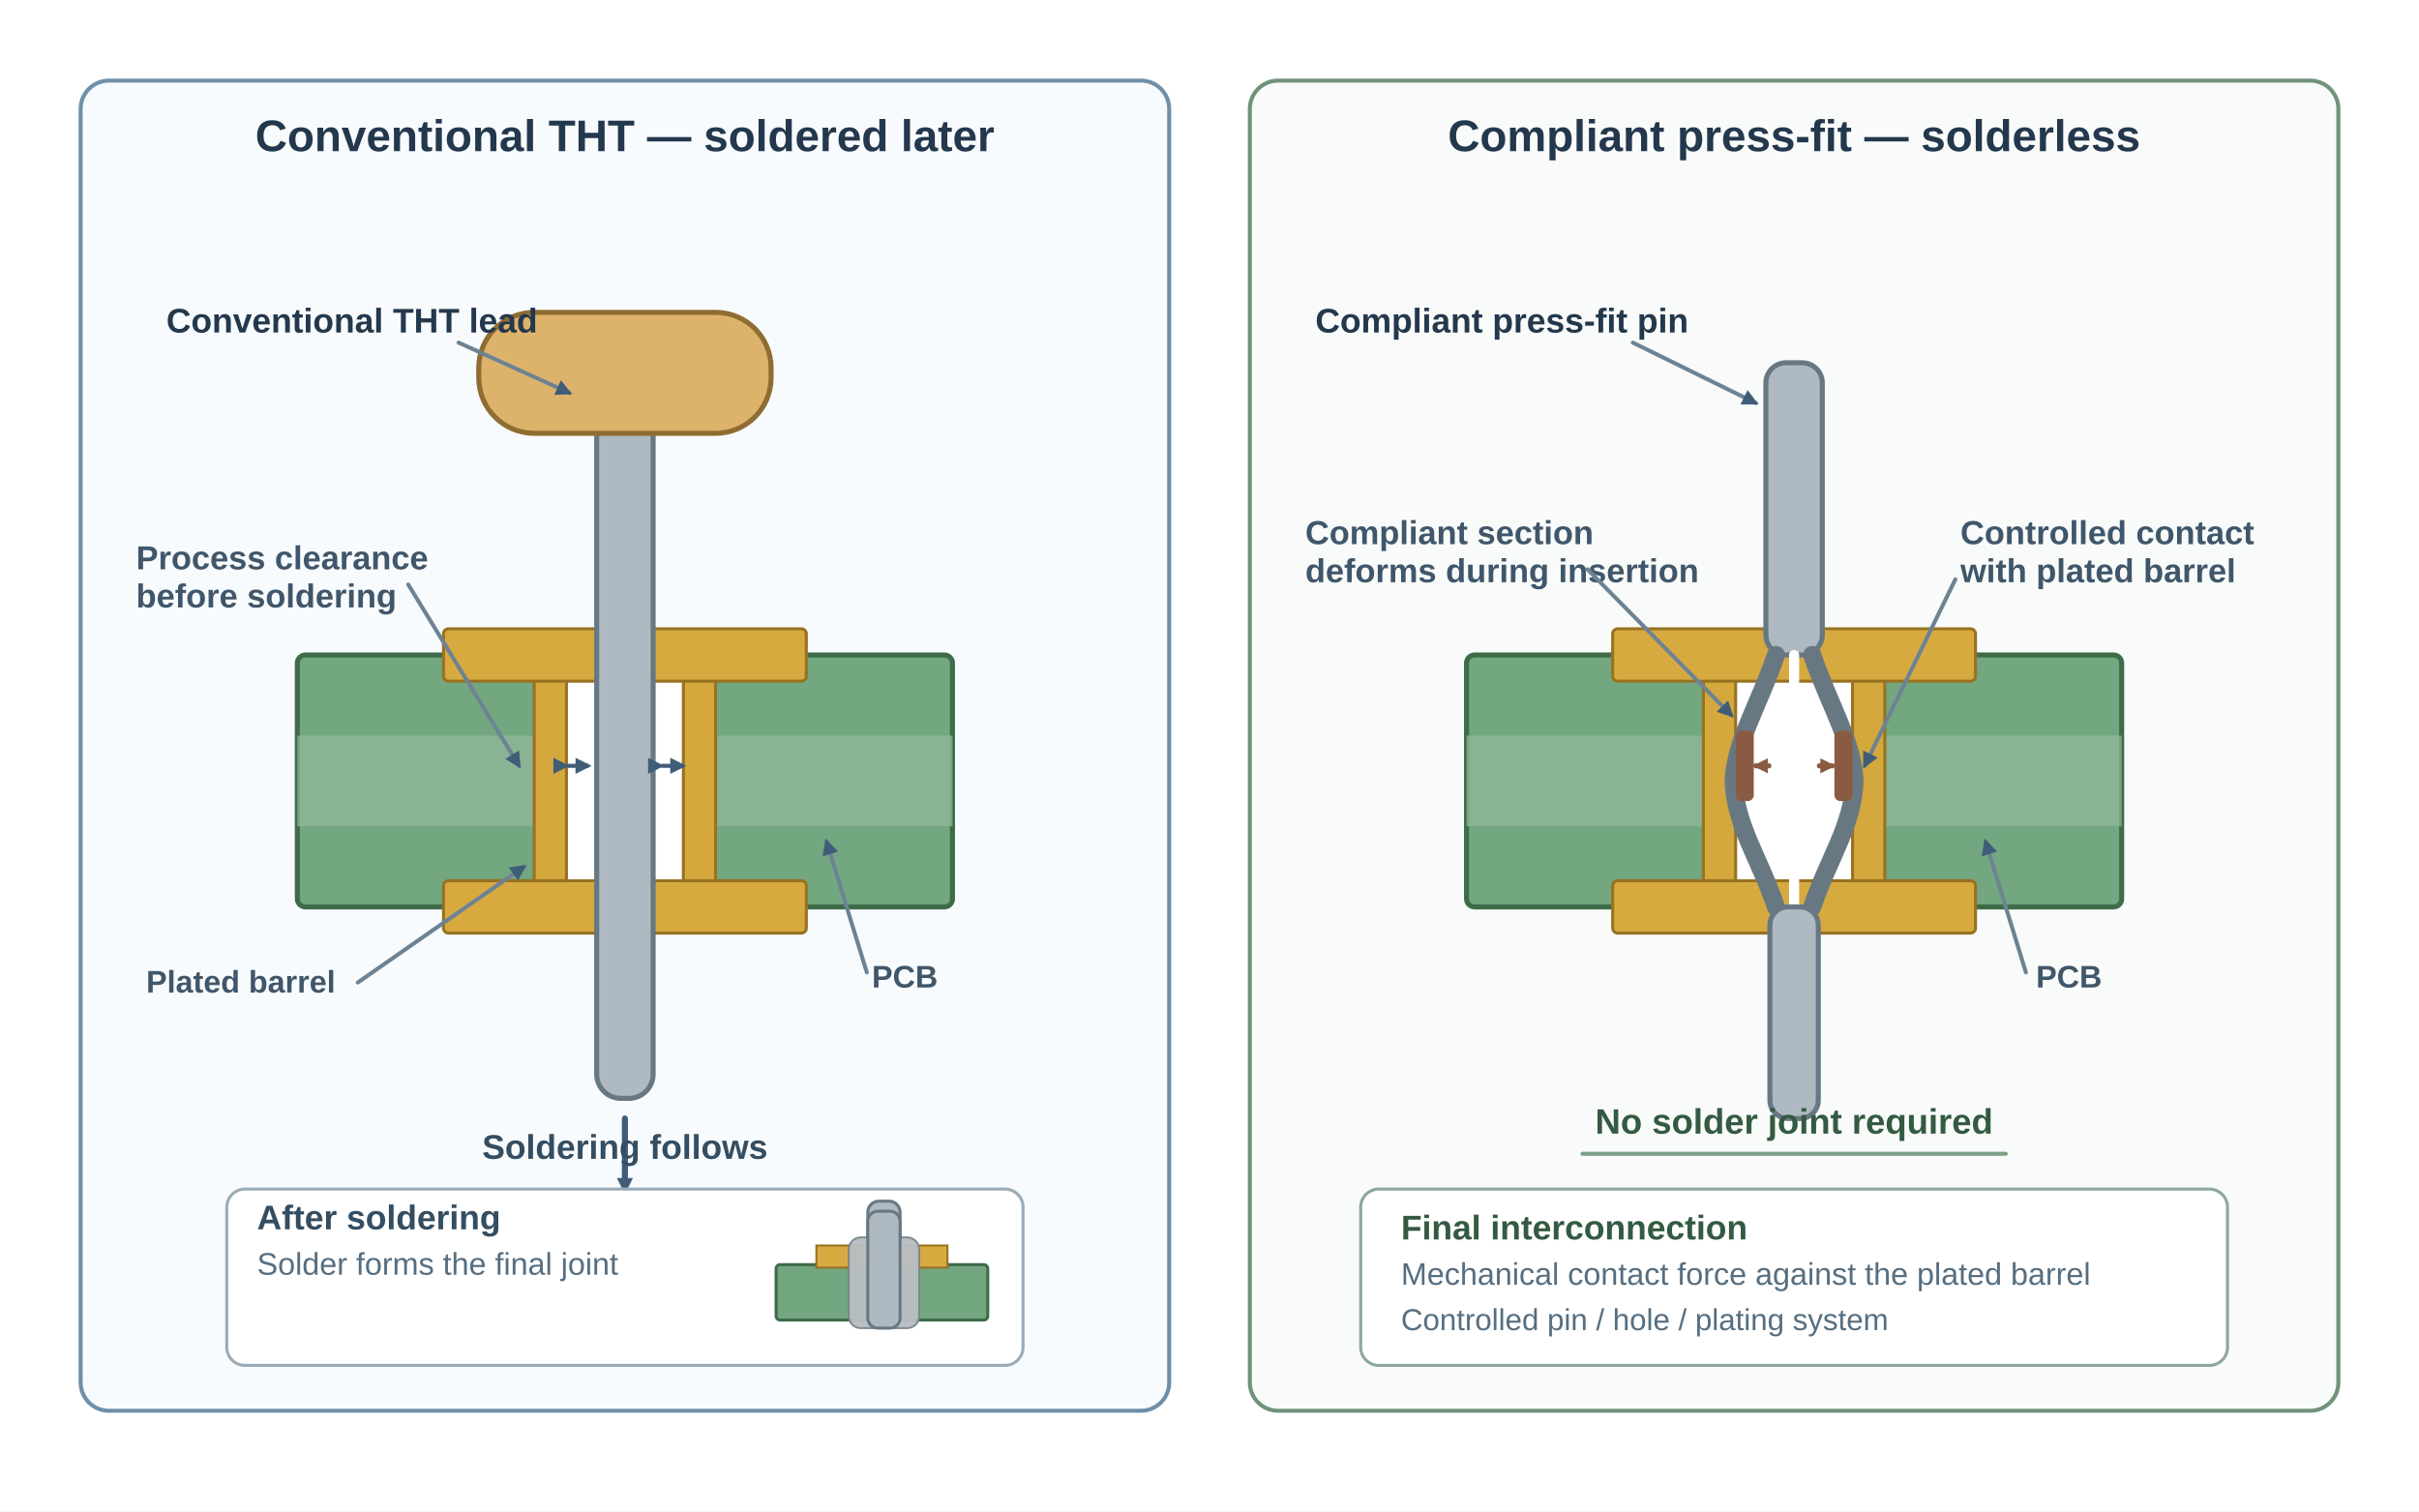
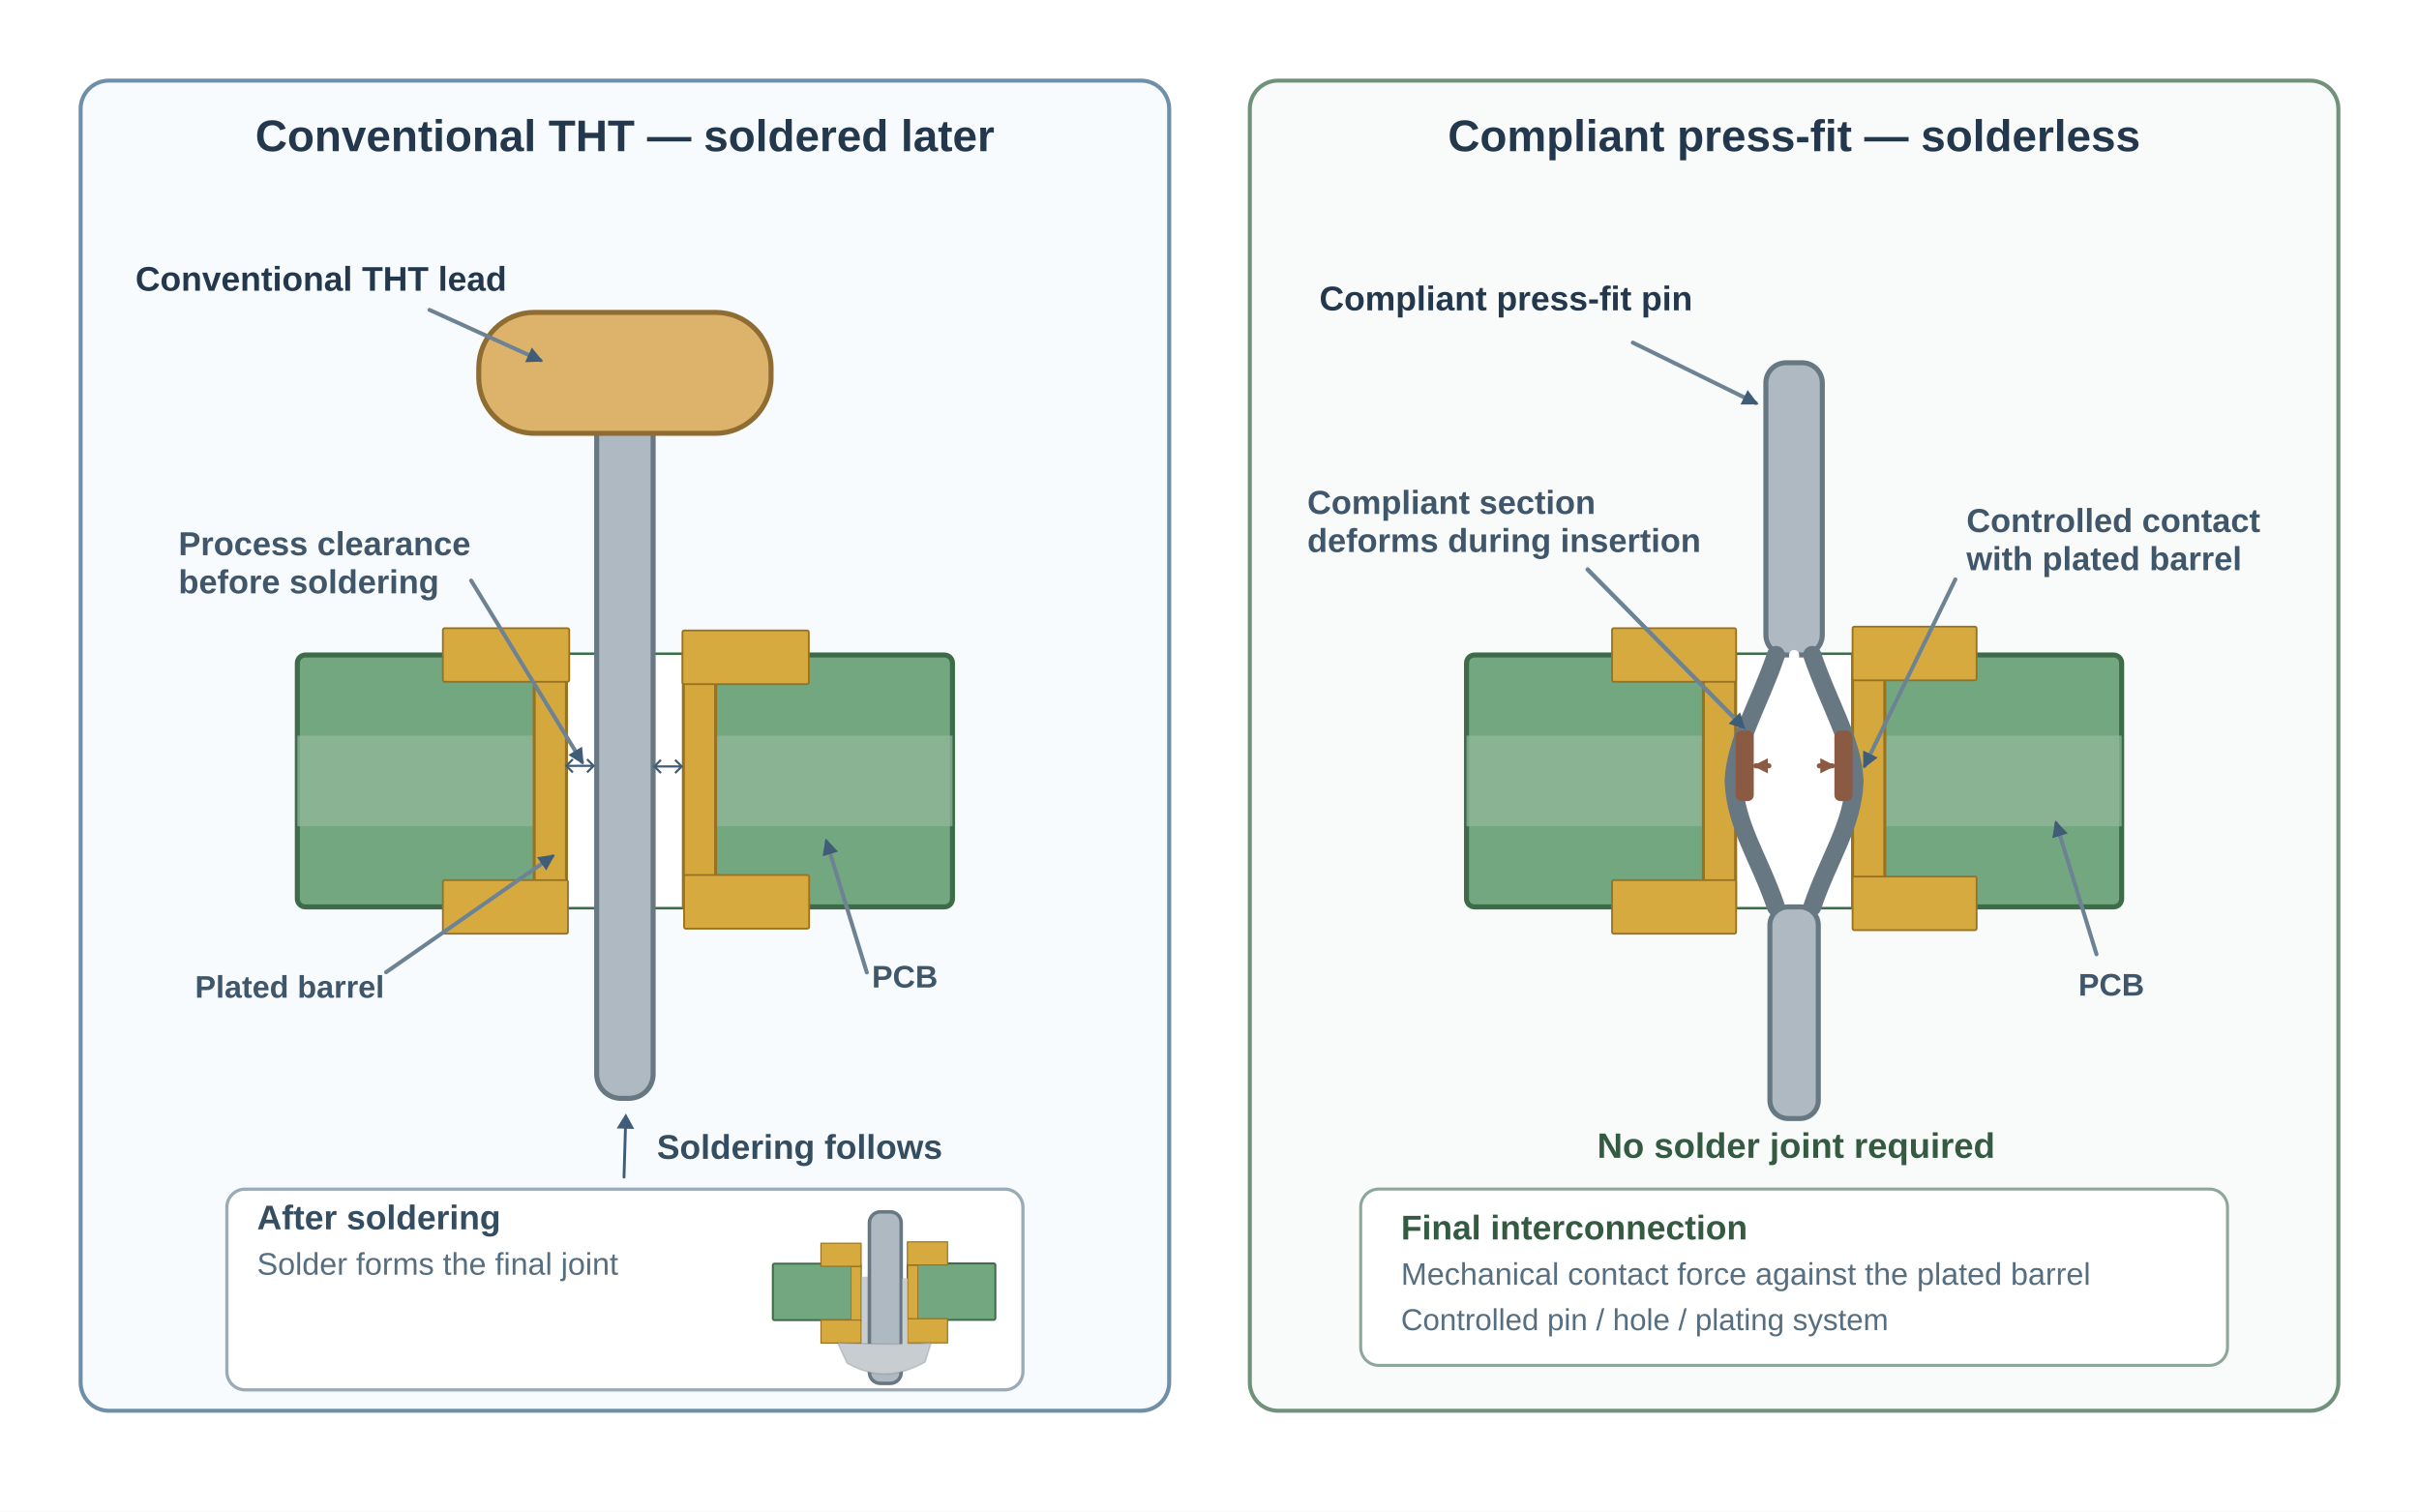
- <svg xmlns="http://www.w3.org/2000/svg" width="2400" height="1500" viewBox="0 0 2400 1500" preserveAspectRatio="xMidYMid meet">
-   <rect x="0" y="0" width="2400" height="1500" fill="#ffffff" />
-   <defs>
+ <svg xmlns="http://www.w3.org/2000/svg" width="2400" height="1500" viewBox="0 0 2400 1500" preserveAspectRatio="xMidYMid meet" version="1.1" id="svg45">
+   <rect x="0" y="0" width="2400" height="1500" fill="#ffffff" id="rect1" />
+   <defs id="defs2">
+     <marker style="overflow:visible" id="Triangle" refX="0" refY="0" orient="auto-start-reverse" markerWidth="1" markerHeight="1" viewBox="0 0 1 1" preserveAspectRatio="xMidYMid">
+       <path transform="scale(0.5)" style="fill:context-stroke;fill-rule:evenodd;stroke:context-stroke;stroke-width:1pt" d="M 5.77,0 -2.88,5 V -5 Z" id="path135" />
+     </marker>
+     <marker style="overflow:visible" id="marker48" refX="0" refY="0" orient="auto-start-reverse" markerWidth="1" markerHeight="1" viewBox="0 0 1 1" preserveAspectRatio="xMidYMid">
+       <path style="fill:none;stroke:context-stroke;stroke-width:1;stroke-linecap:butt" d="M 3,-3 0,0 3,3" transform="rotate(180,0.125,0)" id="path48" />
+     </marker>
+     <marker style="overflow:visible" id="ArrowWide" refX="0" refY="0" orient="auto-start-reverse" markerWidth="1" markerHeight="1" viewBox="0 0 1 1" preserveAspectRatio="xMidYMid">
+       <path style="fill:none;stroke:context-stroke;stroke-width:1;stroke-linecap:butt" d="M 3,-3 0,0 3,3" transform="rotate(180,0.125,0)" id="path47" />
+     </marker>
    <marker id="arrow" markerWidth="16" markerHeight="16" refX="13" refY="8" orient="auto" markerUnits="userSpaceOnUse">
-       <path d="M0,0 L16,8 L0,16 z" fill="#405d78" />
+       <path d="M0,0 L16,8 L0,16 z" fill="#405d78" id="path1" />
    </marker>
    <marker id="forceArrow" markerWidth="15" markerHeight="15" refX="12" refY="7.5" orient="auto" markerUnits="userSpaceOnUse">
-       <path d="M0,0 L15,7.5 L0,15 z" fill="#8b5a43" />
+       <path d="M0,0 L15,7.5 L0,15 z" fill="#8b5a43" id="path2" />
+     </marker>
+     <marker style="overflow:visible" id="ArrowWide-2" refX="0" refY="0" orient="auto-start-reverse" markerWidth="1" markerHeight="1" viewBox="0 0 1 1" preserveAspectRatio="xMidYMid">
+       <path style="fill:none;stroke:context-stroke;stroke-width:1;stroke-linecap:butt" d="M 3,-3 0,0 3,3" transform="rotate(180,0.125,0)" id="path47-4" />
+     </marker>
+     <marker style="overflow:visible" id="marker48-8" refX="0" refY="0" orient="auto-start-reverse" markerWidth="1" markerHeight="1" viewBox="0 0 1 1" preserveAspectRatio="xMidYMid">
+       <path style="fill:none;stroke:context-stroke;stroke-width:1;stroke-linecap:butt" d="M 3,-3 0,0 3,3" transform="rotate(180,0.125,0)" id="path48-3" />
    </marker>
  </defs>
-   <rect x="80" y="80" width="1080" height="1320" rx="28" fill="#f8fbfd" stroke="#6f8fa8" stroke-width="4" />
-   <rect x="1240" y="80" width="1080" height="1320" rx="28" fill="#f8fbf9" stroke="#71927a" stroke-width="4" />
-   <text x="620" y="150" font-family="Arial, Helvetica, sans-serif" font-size="44" font-weight="700" text-anchor="middle" fill="#24384d">Conventional THT — soldered later</text>
-   <text x="1780" y="150" font-family="Arial, Helvetica, sans-serif" font-size="44" font-weight="700" text-anchor="middle" fill="#24384d">Compliant press-fit — solderless</text>
-   <rect x="295.0" y="650" width="650" height="250" rx="8" fill="#72a77f" stroke="#3e6c4a" stroke-width="5" />
-   <rect x="295.0" y="730" width="650" height="90" fill="#91b89a" opacity="0.72" />
-   <rect x="530.0" y="650" width="180" height="250" fill="#ffffff" />
-   <rect x="530.0" y="650" width="32" height="250" fill="#d4a83d" stroke="#987221" stroke-width="3" />
-   <rect x="678.0" y="650" width="32" height="250" fill="#d4a83d" stroke="#987221" stroke-width="3" />
-   <rect x="440.0" y="624" width="360" height="52" rx="5" fill="#d7aa40" stroke="#987221" stroke-width="3" />
-   <rect x="440.0" y="874" width="360" height="52" rx="5" fill="#d7aa40" stroke="#987221" stroke-width="3" />
-   <rect x="592.0" y="390" width="56" height="700" rx="24" fill="#aeb9c2" stroke="#687883" stroke-width="5" />
-   <rect x="475" y="310" width="290" height="120" rx="55" fill="#ddb36b" stroke="#8f6c32" stroke-width="5" />
-   <line x1="562.0" y1="760" x2="584.0" y2="760" stroke="#405d78" stroke-width="4" marker-start="url(#arrow)" marker-end="url(#arrow)" />
-   <line x1="656.0" y1="760" x2="678.0" y2="760" stroke="#405d78" stroke-width="4" marker-start="url(#arrow)" marker-end="url(#arrow)" />
-   <text x="165" y="330" font-family="Arial, Helvetica, sans-serif" font-size="34" font-weight="700" text-anchor="start" fill="#24384d">Conventional THT lead</text>
-   <line x1="455" y1="340" x2="565" y2="390" stroke="#6d8394" stroke-width="4" fill="none" stroke-linecap="round" marker-end="url(#arrow)" />
-   <text x="135" y="565.0" font-family="Arial, Helvetica, sans-serif" font-size="33" font-weight="700" text-anchor="start" fill="#40566a">Process clearance</text>
-   <text x="135" y="602.82" font-family="Arial, Helvetica, sans-serif" font-size="33" font-weight="700" text-anchor="start" fill="#40566a">before soldering</text>
-   <line x1="405" y1="580" x2="515" y2="760" stroke="#6d8394" stroke-width="4" fill="none" stroke-linecap="round" marker-end="url(#arrow)" />
-   <text x="145" y="985" font-family="Arial, Helvetica, sans-serif" font-size="31" font-weight="700" text-anchor="start" fill="#40566a">Plated barrel</text>
-   <line x1="355" y1="975" x2="520" y2="860" stroke="#6d8394" stroke-width="4" fill="none" stroke-linecap="round" marker-end="url(#arrow)" />
-   <text x="865" y="980" font-family="Arial, Helvetica, sans-serif" font-size="31" font-weight="700" text-anchor="start" fill="#40566a">PCB</text>
-   <line x1="860" y1="965" x2="820" y2="835" stroke="#6d8394" stroke-width="4" fill="none" stroke-linecap="round" marker-end="url(#arrow)" />
-   <line x1="620" y1="1110" x2="620" y2="1182" stroke="#405d78" stroke-width="6" fill="none" stroke-linecap="round" marker-end="url(#arrow)" />
-   <text x="620" y="1150" font-family="Arial, Helvetica, sans-serif" font-size="34" font-weight="700" text-anchor="middle" fill="#344d61">Soldering follows</text>
-   <rect x="225" y="1180" width="790" height="175" rx="18" fill="#ffffff" stroke="#9aabb8" stroke-width="3" />
-   <text x="255" y="1220" font-family="Arial, Helvetica, sans-serif" font-size="34" font-weight="700" text-anchor="start" fill="#344d61">After soldering</text>
-   <text x="255" y="1265" font-family="Arial, Helvetica, sans-serif" font-size="31" font-weight="400" text-anchor="start" fill="#566e80">Solder forms the final joint</text>
-   <rect x="770" y="1255" width="210" height="55" rx="4" fill="#72a77f" stroke="#3e6c4a" stroke-width="3" />
-   <rect x="810" y="1236" width="130" height="22" fill="#d7aa40" stroke="#987221" stroke-width="2" />
-   <rect x="861" y="1192" width="32" height="125" rx="11" fill="#aeb9c2" stroke="#687883" stroke-width="3" />
-   <rect x="842" y="1228" width="70" height="90" rx="12" fill="#b9bec2" stroke="#7a858c" stroke-width="2" opacity="0.95" />
-   <rect x="861" y="1202" width="32" height="116" rx="10" fill="#aeb9c2" stroke="#687883" stroke-width="3" />
-   <rect x="1455.0" y="650" width="650" height="250" rx="8" fill="#72a77f" stroke="#3e6c4a" stroke-width="5" />
-   <rect x="1455.0" y="730" width="650" height="90" fill="#91b89a" opacity="0.72" />
-   <rect x="1690.0" y="650" width="180" height="250" fill="#ffffff" />
-   <rect x="1690.0" y="650" width="32" height="250" fill="#d4a83d" stroke="#987221" stroke-width="3" />
-   <rect x="1838.0" y="650" width="32" height="250" fill="#d4a83d" stroke="#987221" stroke-width="3" />
-   <rect x="1600.0" y="624" width="360" height="52" rx="5" fill="#d7aa40" stroke="#987221" stroke-width="3" />
-   <rect x="1600.0" y="874" width="360" height="52" rx="5" fill="#d7aa40" stroke="#987221" stroke-width="3" />
-   <rect x="1752" y="360" width="56" height="290" rx="20" fill="#aeb9c2" stroke="#687883" stroke-width="5" />
-   <path d="M1762,650 C1745,700 1722,735 1720,775 C1722,820 1745,850 1762,900" stroke="#687883" stroke-width="18" fill="none" stroke-linecap="round" />
-   <path d="M1798,650 C1815,700 1838,735 1840,775 C1838,820 1815,850 1798,900" stroke="#687883" stroke-width="18" fill="none" stroke-linecap="round" />
-   <line x1="1780" y1="650" x2="1780" y2="900" stroke="#ffffff" stroke-width="10" fill="none" stroke-linecap="round" />
-   <rect x="1756" y="900" width="48" height="210" rx="18" fill="#aeb9c2" stroke="#687883" stroke-width="5" />
-   <rect x="1722.0" y="725" width="18" height="70" rx="6" fill="#8b5a43" />
-   <rect x="1820.0" y="725" width="18" height="70" rx="6" fill="#8b5a43" />
-   <line x1="1755" y1="760" x2="1742.0" y2="760" stroke="#8b5a43" stroke-width="5" fill="none" stroke-linecap="round" marker-end="url(#forceArrow)" />
-   <line x1="1805" y1="760" x2="1818.0" y2="760" stroke="#8b5a43" stroke-width="5" fill="none" stroke-linecap="round" marker-end="url(#forceArrow)" />
-   <text x="1305" y="330" font-family="Arial, Helvetica, sans-serif" font-size="34" font-weight="700" text-anchor="start" fill="#24384d">Compliant press-fit pin</text>
-   <line x1="1620" y1="340" x2="1742" y2="400" stroke="#6d8394" stroke-width="4" fill="none" stroke-linecap="round" marker-end="url(#arrow)" />
-   <text x="1295" y="540.0" font-family="Arial, Helvetica, sans-serif" font-size="33" font-weight="700" text-anchor="start" fill="#40566a">Compliant section</text>
-   <text x="1295" y="577.82" font-family="Arial, Helvetica, sans-serif" font-size="33" font-weight="700" text-anchor="start" fill="#40566a">deforms during insertion</text>
-   <line x1="1575" y1="565" x2="1718" y2="710" stroke="#6d8394" stroke-width="4" fill="none" stroke-linecap="round" marker-end="url(#arrow)" />
-   <text x="1945" y="540.0" font-family="Arial, Helvetica, sans-serif" font-size="33" font-weight="700" text-anchor="start" fill="#40566a">Controlled contact</text>
-   <text x="1945" y="577.82" font-family="Arial, Helvetica, sans-serif" font-size="33" font-weight="700" text-anchor="start" fill="#40566a">with plated barrel</text>
-   <line x1="1940" y1="575" x2="1850" y2="760" stroke="#6d8394" stroke-width="4" fill="none" stroke-linecap="round" marker-end="url(#arrow)" />
-   <text x="2020" y="980" font-family="Arial, Helvetica, sans-serif" font-size="31" font-weight="700" text-anchor="start" fill="#40566a">PCB</text>
-   <line x1="2010" y1="965" x2="1970" y2="835" stroke="#6d8394" stroke-width="4" fill="none" stroke-linecap="round" marker-end="url(#arrow)" />
-   <text x="1780" y="1125" font-family="Arial, Helvetica, sans-serif" font-size="35" font-weight="700" text-anchor="middle" fill="#345a42">No solder joint required</text>
-   <line x1="1570" y1="1145" x2="1990" y2="1145" stroke="#7ba087" stroke-width="4" fill="none" stroke-linecap="round" />
-   <rect x="1350" y="1180" width="860" height="175" rx="18" fill="#ffffff" stroke="#8ea79a" stroke-width="3" />
-   <text x="1390" y="1230" font-family="Arial, Helvetica, sans-serif" font-size="34" font-weight="700" text-anchor="start" fill="#345a42">Final interconnection</text>
-   <text x="1390" y="1275" font-family="Arial, Helvetica, sans-serif" font-size="31" font-weight="400" text-anchor="start" fill="#566e80">Mechanical contact force against the plated barrel</text>
-   <text x="1390" y="1320" font-family="Arial, Helvetica, sans-serif" font-size="30" font-weight="400" text-anchor="start" fill="#566e80">Controlled pin / hole / plating system</text>
+   <rect x="80" y="80" width="1080" height="1320" rx="28" fill="#f8fbfd" stroke="#6f8fa8" stroke-width="4" id="rect2" />
+   <rect x="1240" y="80" width="1080" height="1320" rx="28" fill="#f8fbf9" stroke="#71927a" stroke-width="4" id="rect3" />
+   <text x="620" y="150" font-family="Arial, Helvetica, sans-serif" font-size="44" font-weight="700" text-anchor="middle" fill="#24384d" id="text3">Conventional THT — soldered later</text>
+   <text x="1780" y="150" font-family="Arial, Helvetica, sans-serif" font-size="44" font-weight="700" text-anchor="middle" fill="#24384d" id="text4">Compliant press-fit — solderless</text>
+   <rect x="295.0" y="650" width="650" height="250" rx="8" fill="#72a77f" stroke="#3e6c4a" stroke-width="5" id="rect4" />
+   <rect x="295.0" y="730" width="650" height="90" fill="#91b89a" opacity="0.72" id="rect5" />
+   <rect x="530.0" y="650" width="180" height="250" fill="#ffffff" id="rect6" />
+   <rect x="530.0" y="650" width="32" height="250" fill="#d4a83d" stroke="#987221" stroke-width="3" id="rect7" />
+   <rect x="678.0" y="650" width="32" height="250" fill="#d4a83d" stroke="#987221" stroke-width="3" id="rect8" />
+   <rect x="439.395" y="623.395" width="125.365" height="53.209" rx="1.741" fill="#d7aa40" stroke="#987221" stroke-width="1.791" id="rect9" />
+   <rect x="677.087" y="625.674" width="125.365" height="53.209" rx="1.741" fill="#d7aa40" stroke="#987221" stroke-width="1.791" id="rect9-2" />
+   <rect x="439.391" y="873.391" width="124.099" height="53.218" rx="1.724" fill="#d7aa40" stroke="#987221" stroke-width="1.782" id="rect10" />
+   <rect x="678.679" y="868.371" width="124.099" height="53.218" rx="1.724" fill="#d7aa40" stroke="#987221" stroke-width="1.782" id="rect10-7" />
+   <rect x="592.0" y="390" width="56" height="700" rx="24" fill="#aeb9c2" stroke="#687883" stroke-width="5" id="rect11" />
+   <rect x="475" y="310" width="290" height="120" rx="55" fill="#ddb36b" stroke="#8f6c32" stroke-width="5" id="rect12" />
+   <line x1="562.354" y1="760" x2="588.426" y2="760" stroke="#405d78" stroke-width="4" marker-start="url(#arrow)" marker-end="url(#arrow)" id="line12" style="stroke-width:2.177;stroke-dasharray:none;marker-start:url(#ArrowWide);marker-end:url(#marker48)" />
+   <line x1="649.761" y1="760.609" x2="675.833" y2="760.609" stroke="#405d78" stroke-width="4" marker-start="url(#arrow)" marker-end="url(#arrow)" id="line12-0" style="stroke-width:2.177;stroke-dasharray:none;marker-start:url(#ArrowWide-2);marker-end:url(#marker48-8)" />
+   <text x="134.351" y="288.534" font-family="Arial, Helvetica, sans-serif" font-size="34px" font-weight="700" text-anchor="start" fill="#24384d" id="text13">Conventional THT lead</text>
+   <line x1="426.154" y1="307.548" x2="536.154" y2="357.548" stroke="#6d8394" stroke-width="4" fill="none" stroke-linecap="round" marker-end="url(#arrow)" id="line14" />
+   <text x="177.069" y="550.977" font-family="Arial, Helvetica, sans-serif" font-size="33px" font-weight="700" text-anchor="start" fill="#40566a" id="text14">Process clearance</text>
+   <text x="177.069" y="588.797" font-family="Arial, Helvetica, sans-serif" font-size="33px" font-weight="700" text-anchor="start" fill="#40566a" id="text15">before soldering</text>
+   <line x1="467.467" y1="576.175" x2="577.467" y2="756.175" stroke="#6d8394" stroke-width="4" fill="none" stroke-linecap="round" marker-end="url(#arrow)" id="line15" />
+   <text x="193.444" y="990.099" font-family="Arial, Helvetica, sans-serif" font-size="31px" font-weight="700" text-anchor="start" fill="#40566a" id="text16">Plated barrel</text>
+   <line x1="383.046" y1="964.801" x2="548.046" y2="849.801" stroke="#6d8394" stroke-width="4" fill="none" stroke-linecap="round" marker-end="url(#arrow)" id="line16" />
+   <text x="865" y="980" font-family="Arial, Helvetica, sans-serif" font-size="31" font-weight="700" text-anchor="start" fill="#40566a" id="text17">PCB</text>
+   <line x1="860" y1="965" x2="820" y2="835" stroke="#6d8394" stroke-width="4" fill="none" stroke-linecap="round" marker-end="url(#arrow)" id="line17" />
+   <line x1="619.102" y1="1168.157" x2="620.67" y2="1115.066" stroke="#405d78" stroke-width="6" fill="none" stroke-linecap="round" marker-end="url(#arrow)" id="line18" style="stroke-width:2.828;stroke-dasharray:none;marker-end:url(#Triangle)" />
+   <text x="793.377" y="1150" font-family="Arial, Helvetica, sans-serif" font-size="34px" font-weight="700" text-anchor="middle" fill="#344d61" id="text18">Soldering follows</text>
+   <rect x="225.1" y="1180.1" width="789.8" height="199.139" rx="17.995" fill="#ffffff" stroke="#9aabb8" stroke-width="3.2" id="rect18" />
+   <text x="255" y="1220" font-family="Arial, Helvetica, sans-serif" font-size="34" font-weight="700" text-anchor="start" fill="#344d61" id="text19">After soldering</text>
+   <text x="255" y="1265" font-family="Arial, Helvetica, sans-serif" font-size="31" font-weight="400" text-anchor="start" fill="#566e80" id="text20">Solder forms the final joint</text>
+   <rect x="766.771" y="1254.024" width="87.101" height="56.05" rx="1.659" fill="#72a77f" stroke="#3e6c4a" stroke-width="1.95" id="rect20" />
+   <rect x="900.458" y="1253.778" width="87.101" height="56.05" rx="1.659" fill="#72a77f" stroke="#3e6c4a" stroke-width="1.95" id="rect20-2" />
+   <rect x="814.522" y="1233.762" width="39.826" height="22.871" fill="#d7aa40" stroke="#987221" stroke-width="1.129" id="rect21" />
+   <rect x="844.404" y="1257.082" width="9.893" height="53.786" fill="#d7aa40" stroke="#987221" stroke-width="0.863" id="rect21-7" />
+   <rect x="855.576" y="1267.534" width="8.692" height="65.473" fill="#d7aa40" stroke="#987221" stroke-width="0.892" id="rect21-7-9" style="fill:#c8cdd1;fill-opacity:1;stroke:#c8cdd1;stroke-opacity:1" />
+   <rect x="856.446" y="1267.446" width="8.692" height="65.473" fill="#d7aa40" stroke="#987221" stroke-width="0.892" id="rect21-7-9-2" style="fill:#c8cdd1;fill-opacity:1;stroke:#c8cdd1;stroke-opacity:1" />
+   <rect x="900.616" y="1255.797" width="9.893" height="53.786" fill="#d7aa40" stroke="#987221" stroke-width="0.863" id="rect21-7-3" />
+   <rect x="900.258" y="1232.409" width="39.826" height="22.871" fill="#d7aa40" stroke="#987221" stroke-width="1.129" id="rect21-9" />
+   <rect x="814.549" y="1309.99" width="39.826" height="22.871" fill="#d7aa40" stroke="#987221" stroke-width="1.129" id="rect21-8" />
+   <rect x="900.298" y="1308.651" width="39.798" height="24.015" fill="#d7aa40" stroke="#987221" stroke-width="1.156" id="rect21-9-6" />
+   <rect x="862.59" y="1202.604" width="31.525" height="170.226" rx="10.837" fill="#aeb9c2" stroke="#687883" stroke-width="3.475" id="rect22" />
+   <rect x="1455.0" y="650" width="650" height="250" rx="8" fill="#72a77f" stroke="#3e6c4a" stroke-width="5" id="rect25" />
+   <rect x="1455.0" y="730" width="650" height="90" fill="#91b89a" opacity="0.72" id="rect26" />
+   <rect x="1690.0" y="650" width="180" height="250" fill="#ffffff" id="rect27" />
+   <rect x="1690.0" y="650" width="32" height="250" fill="#d4a83d" stroke="#987221" stroke-width="3" id="rect28" />
+   <rect x="1838.0" y="650" width="32" height="250" fill="#d4a83d" stroke="#987221" stroke-width="3" id="rect29" />
+   <rect x="1599.387" y="623.387" width="123.084" height="53.225" rx="1.709" fill="#d7aa40" stroke="#987221" stroke-width="1.775" id="rect30" />
+   <rect x="1838.001" y="621.887" width="123.084" height="53.225" rx="1.709" fill="#d7aa40" stroke="#987221" stroke-width="1.775" id="rect30-5" />
+   <rect x="1599.388" y="873.387" width="123.084" height="53.225" rx="1.709" fill="#d7aa40" stroke="#987221" stroke-width="1.775" id="rect31" />
+   <rect x="1752" y="360" width="56" height="290" rx="20" fill="#aeb9c2" stroke="#687883" stroke-width="5" id="rect32" />
+   <path d="M1762,650 C1745,700 1722,735 1720,775 C1722,820 1745,850 1762,900" stroke="#687883" stroke-width="18" fill="none" stroke-linecap="round" id="path32" />
+   <path d="M1798,650 C1815,700 1838,735 1840,775 C1838,820 1815,850 1798,900" stroke="#687883" stroke-width="18" fill="none" stroke-linecap="round" id="path33" />
+   <line x1="1780" y1="650" x2="1780" y2="900" stroke="#ffffff" stroke-width="10" fill="none" stroke-linecap="round" id="line33" />
+   <rect x="1756" y="900" width="48" height="210" rx="18" fill="#aeb9c2" stroke="#687883" stroke-width="5" id="rect33" />
+   <rect x="1722.0" y="725" width="18" height="70" rx="6" fill="#8b5a43" id="rect34" />
+   <rect x="1820.0" y="725" width="18" height="70" rx="6" fill="#8b5a43" id="rect35" />
+   <line x1="1755" y1="760" x2="1742.0" y2="760" stroke="#8b5a43" stroke-width="5" fill="none" stroke-linecap="round" marker-end="url(#forceArrow)" id="line35" />
+   <line x1="1805" y1="760" x2="1818.0" y2="760" stroke="#8b5a43" stroke-width="5" fill="none" stroke-linecap="round" marker-end="url(#forceArrow)" id="line36" />
+   <text x="1309.002" y="307.987" font-family="Arial, Helvetica, sans-serif" font-size="34px" font-weight="700" text-anchor="start" fill="#24384d" id="text36">Compliant press-fit pin</text>
+   <line x1="1620" y1="340" x2="1742" y2="400" stroke="#6d8394" stroke-width="4" fill="none" stroke-linecap="round" marker-end="url(#arrow)" id="line37" />
+   <text x="1297.001" y="509.982" font-family="Arial, Helvetica, sans-serif" font-size="33px" font-weight="700" text-anchor="start" fill="#40566a" id="text37">Compliant section</text>
+   <text x="1297.001" y="547.802" font-family="Arial, Helvetica, sans-serif" font-size="33px" font-weight="700" text-anchor="start" fill="#40566a" id="text38">deforms during insertion</text>
+   <line x1="1575.162" y1="565.162" x2="1729.836" y2="721.834" stroke="#6d8394" stroke-width="4.324" fill="none" stroke-linecap="round" marker-end="url(#arrow)" id="line38" />
+   <text x="1951.004" y="527.993" font-family="Arial, Helvetica, sans-serif" font-size="33px" font-weight="700" text-anchor="start" fill="#40566a" id="text39">Controlled contact</text>
+   <text x="1951.004" y="565.813" font-family="Arial, Helvetica, sans-serif" font-size="33px" font-weight="700" text-anchor="start" fill="#40566a" id="text40">with plated barrel</text>
+   <line x1="1940" y1="575" x2="1850" y2="760" stroke="#6d8394" stroke-width="4" fill="none" stroke-linecap="round" marker-end="url(#arrow)" id="line40" />
+   <text x="2062.025" y="988.005" font-family="Arial, Helvetica, sans-serif" font-size="31px" font-weight="700" text-anchor="start" fill="#40566a" id="text41">PCB</text>
+   <line x1="2080.041" y1="946.989" x2="2040.042" y2="816.989" stroke="#6d8394" stroke-width="4" fill="none" stroke-linecap="round" marker-end="url(#arrow)" id="line41" />
+   <text x="1782.001" y="1149.014" font-family="Arial, Helvetica, sans-serif" font-size="35px" font-weight="700" text-anchor="middle" fill="#345a42" id="text42">No solder joint required</text>
+   <rect x="1350" y="1180" width="860" height="175" rx="18" fill="#ffffff" stroke="#8ea79a" stroke-width="3" id="rect42" />
+   <text x="1390" y="1230" font-family="Arial, Helvetica, sans-serif" font-size="34" font-weight="700" text-anchor="start" fill="#345a42" id="text43">Final interconnection</text>
+   <text x="1390" y="1275" font-family="Arial, Helvetica, sans-serif" font-size="31" font-weight="400" text-anchor="start" fill="#566e80" id="text44">Mechanical contact force against the plated barrel</text>
+   <text x="1390" y="1320" font-family="Arial, Helvetica, sans-serif" font-size="30" font-weight="400" text-anchor="start" fill="#566e80" id="text45">Controlled pin / hole / plating system</text>
+   <path d="m 840.44,1352.864 c 27.261,15.034 50.195,13.862 77.456,-1.172 l 5.858,-18.865 c -31.009,1.858 -57.447,0.74 -92.687,0 z" fill="#c8cdd1" stroke="#6f777d" stroke-width="1.681" id="path26" style="stroke:#6f777d;stroke-opacity:0.28" />
+   <rect x="895.656" y="1268.853" width="4.271" height="65.738" fill="#d7aa40" stroke="#987221" stroke-width="0.627" id="rect21-7-9-6" style="fill:#c8cdd1;fill-opacity:1;stroke:#c8cdd1;stroke-opacity:1" />
+   <rect x="1838.023" y="869.87" width="123.084" height="53.225" rx="1.709" fill="#d7aa40" stroke="#987221" stroke-width="1.775" id="rect30-1" />
</svg>
